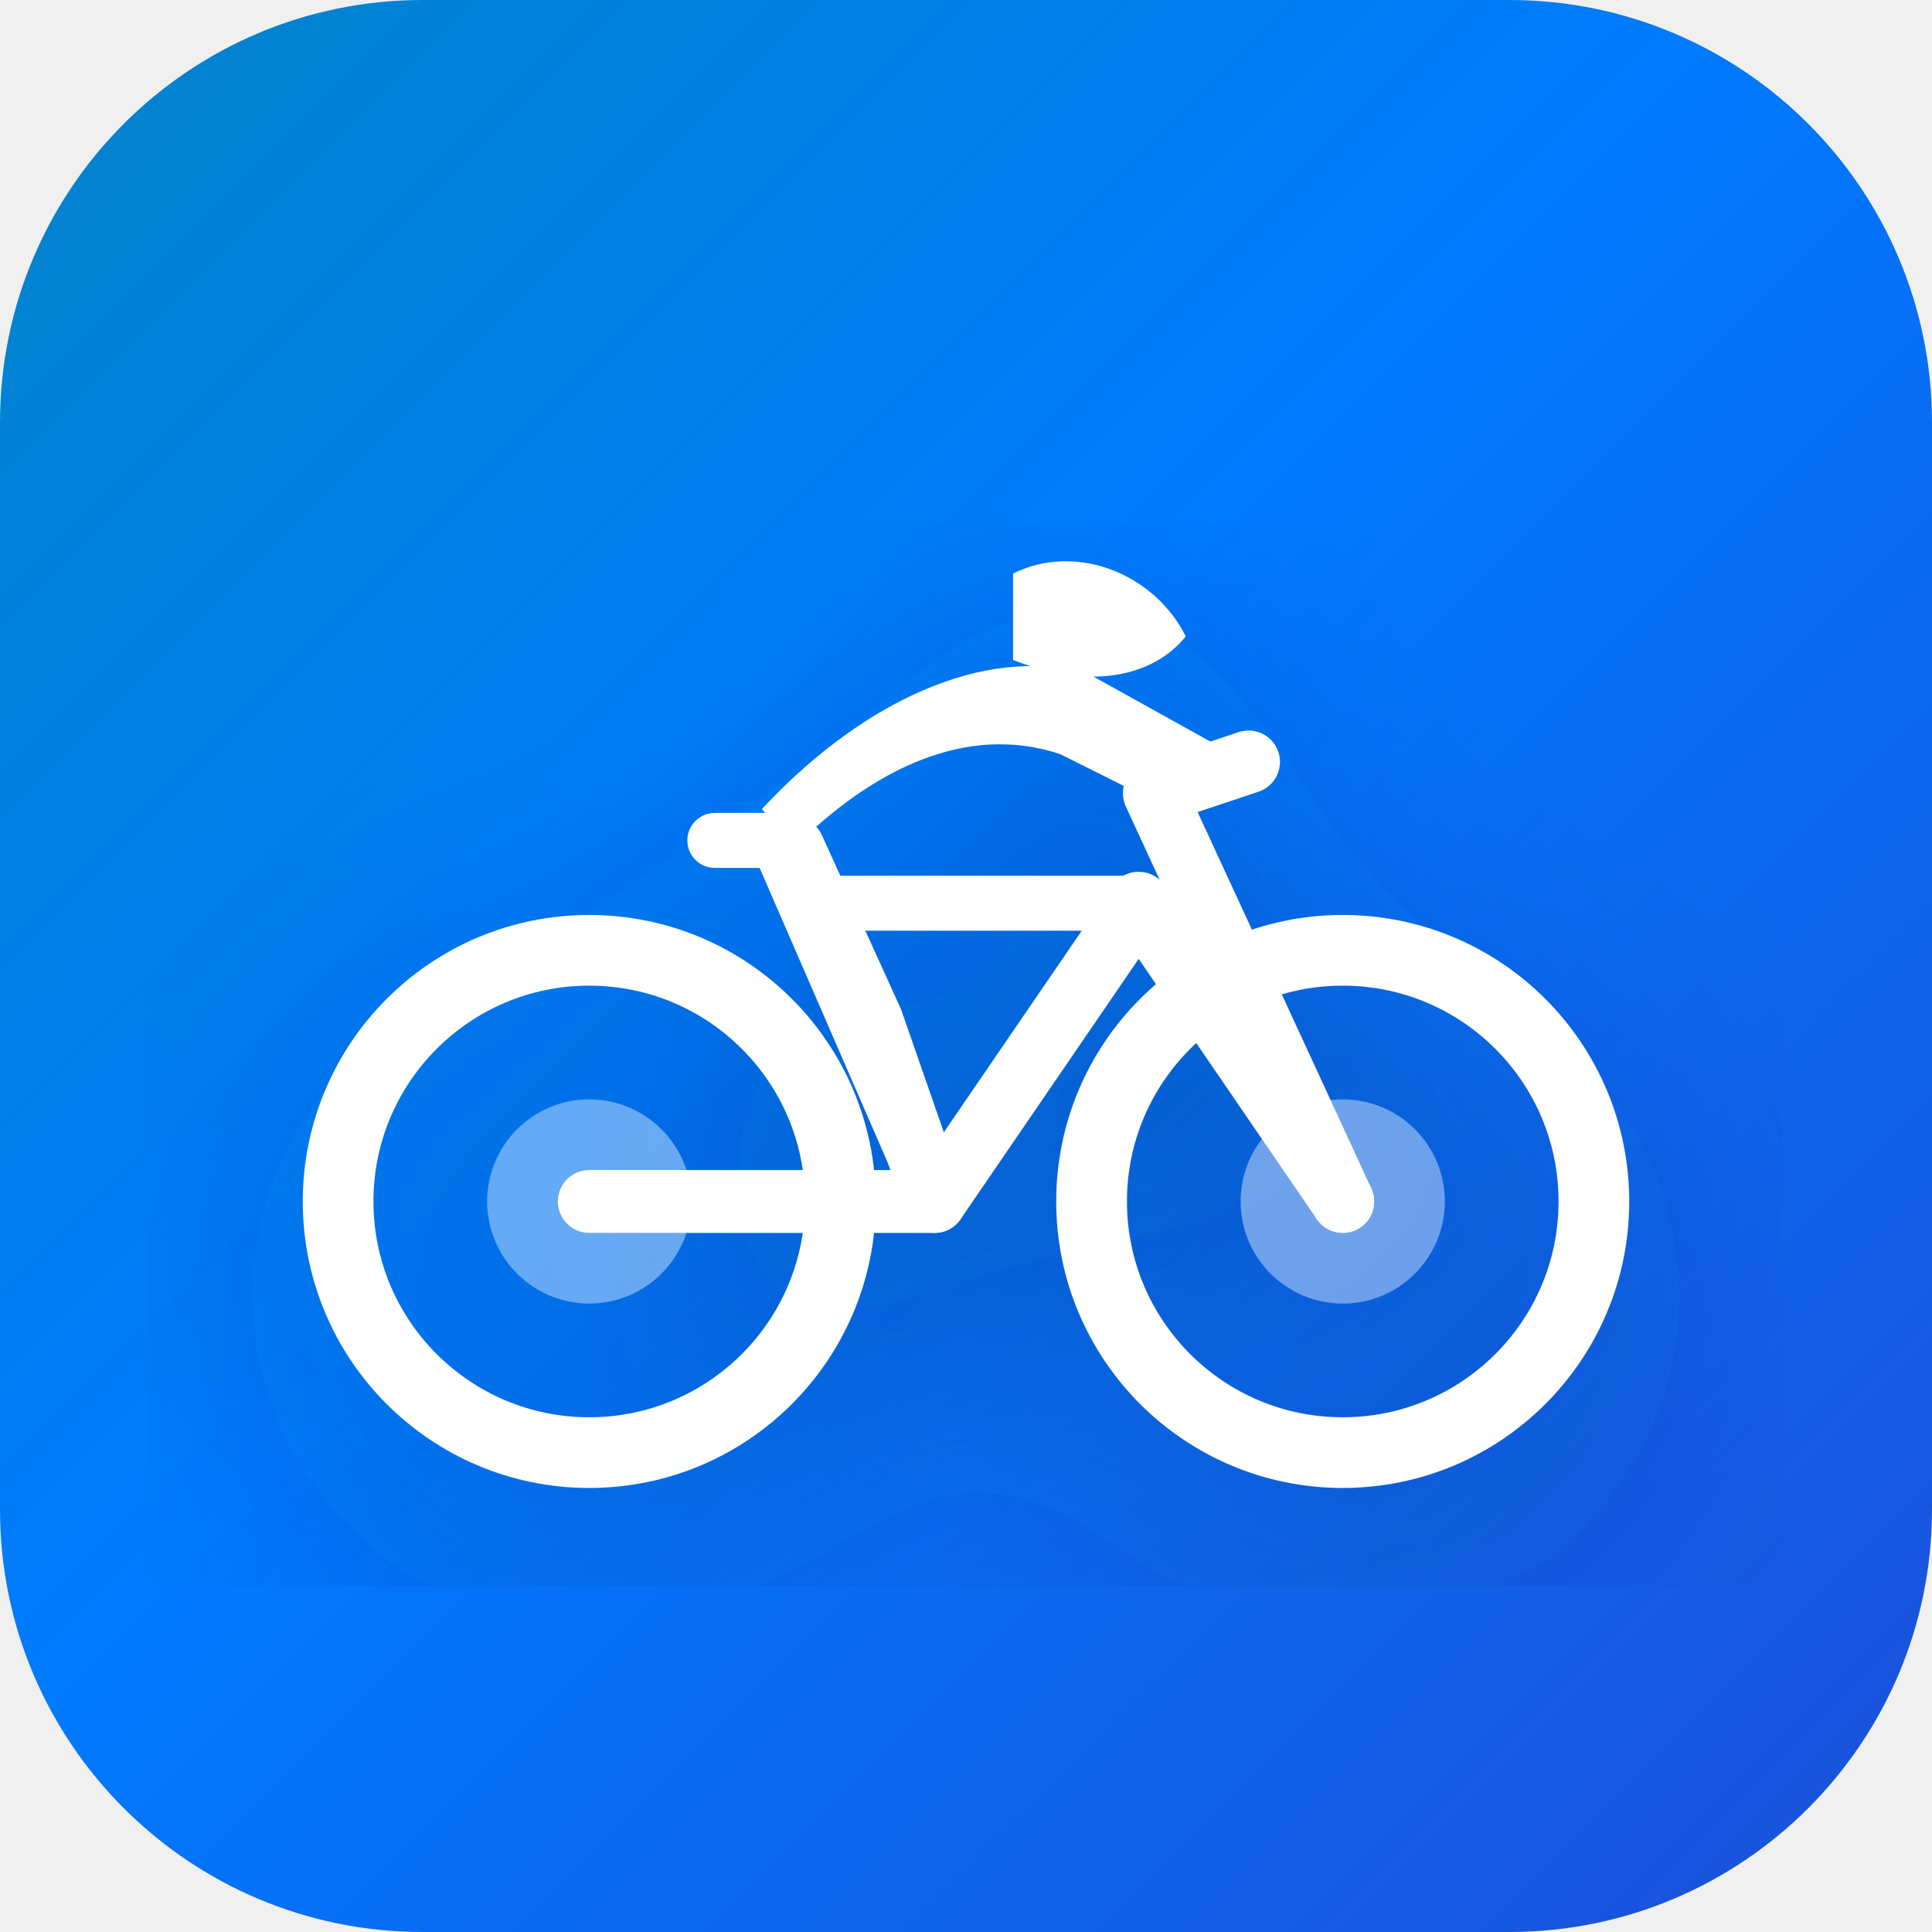
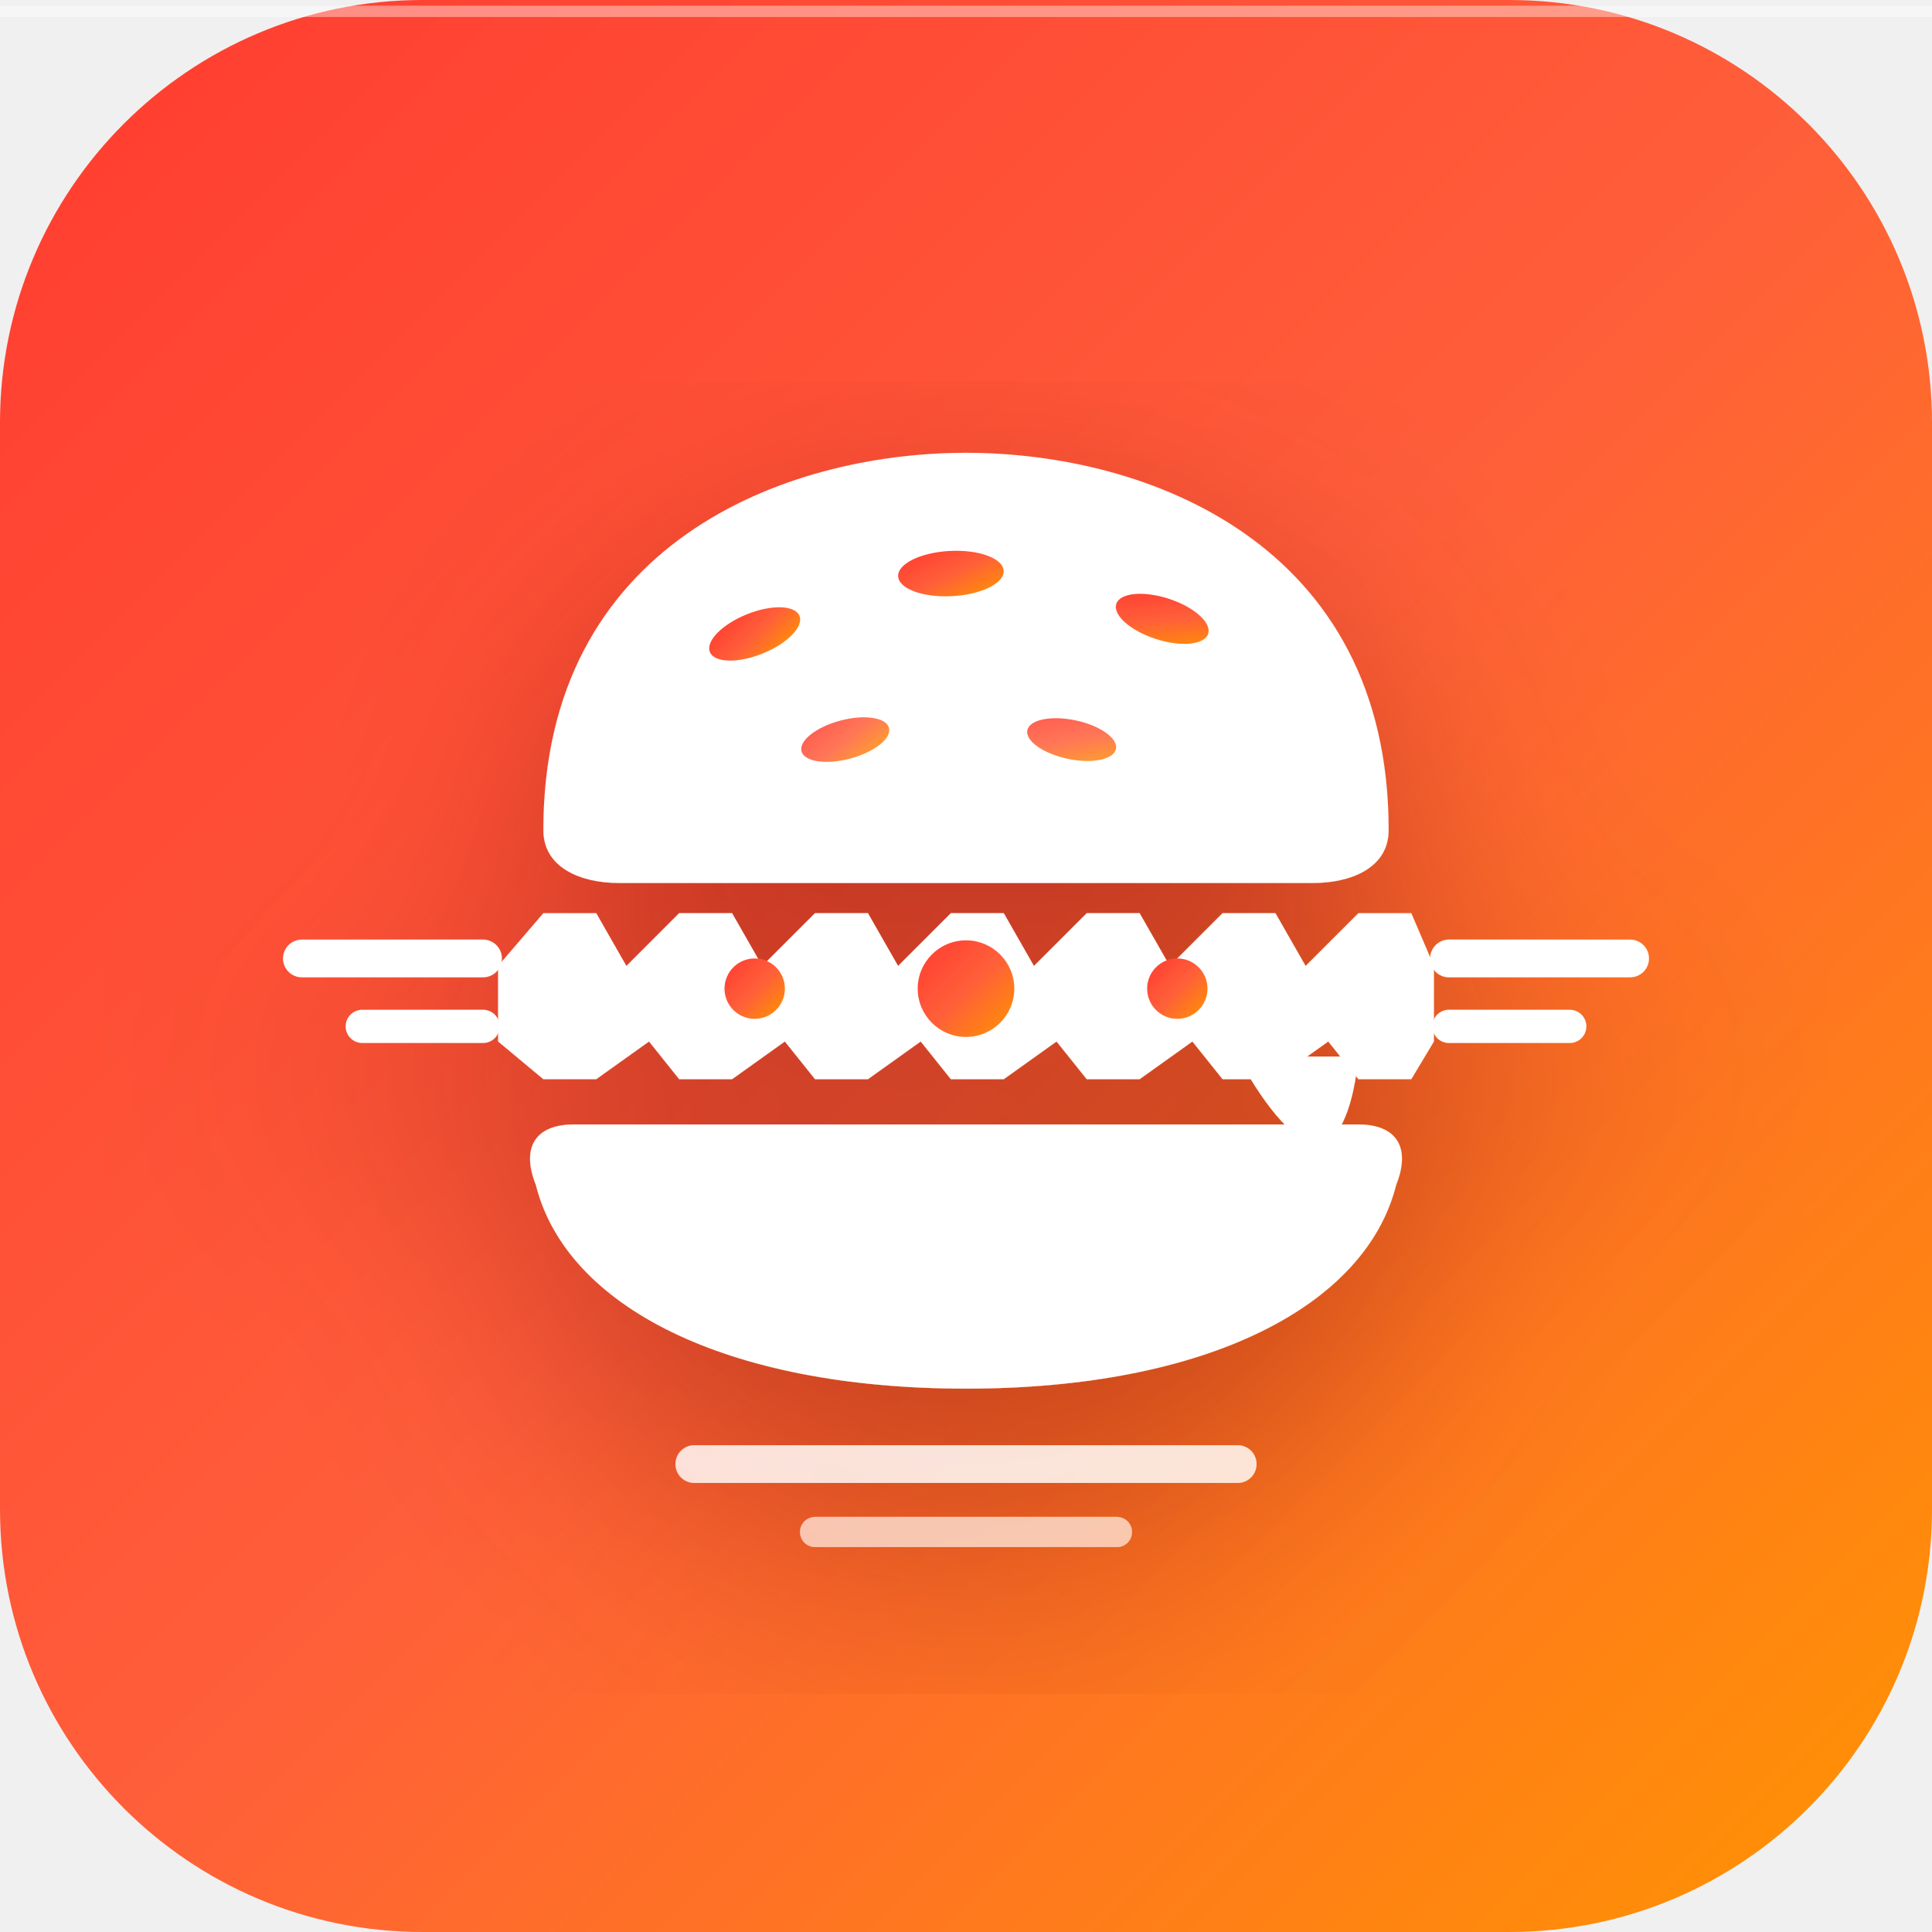
<svg xmlns="http://www.w3.org/2000/svg" viewBox="0 0 512 512" width="192" height="192">
  <defs>
-     <linearGradient id="rouleurBg" x1="0%" y1="0%" x2="100%" y2="100%">
-       <stop offset="0%" stop-color="#0284C7" />
-       <stop offset="45%" stop-color="#007AFF" />
-       <stop offset="100%" stop-color="#1D4ED8" />
-     </linearGradient>
-     <linearGradient id="rouleurWhite" x1="0%" y1="0%" x2="100%" y2="100%">
-       <stop offset="0%" stop-color="#FFFFFF" />
-       <stop offset="100%" stop-color="#E0F2FE" />
+     <linearGradient id="labaoBg" x1="0%" y1="0%" x2="100%" y2="100%">
+       <stop offset="0%" stop-color="#FF3B30" />
+       <stop offset="50%" stop-color="#FF5E3A" />
+       <stop offset="100%" stop-color="#FF9500" />
    </linearGradient>
    <filter id="iconShadow" x="-10%" y="-10%" width="125%" height="125%">
-       <feDropShadow dx="0" dy="16" stdDeviation="20" flood-color="#002D6C" flood-opacity="0.45" />
-       <feDropShadow dx="0" dy="4" stdDeviation="6" flood-color="#002D6C" flood-opacity="0.25" />
+       <feDropShadow dx="0" dy="16" stdDeviation="20" flood-color="#8B1D00" flood-opacity="0.45" />
+       <feDropShadow dx="0" dy="4" stdDeviation="6" flood-color="#8B1D00" flood-opacity="0.25" />
    </filter>
    <filter id="glyphShadow" x="-15%" y="-15%" width="130%" height="130%">
-       <feDropShadow dx="0" dy="6" stdDeviation="8" flood-color="#03306B" flood-opacity="0.4" />
+       <feDropShadow dx="0" dy="6" stdDeviation="8" flood-color="#6B0A00" flood-opacity="0.4" />
    </filter>
  </defs>
-   <rect x="0" y="0" width="512" height="512" rx="112" fill="url(#rouleurBg)" />
-   <g filter="url(#glyphShadow)" transform="translate(48, 48) scale(4.16)" fill="#FFFFFF" color="#FFFFFF">
-     <circle cx="26" cy="65" r="16" fill="none" stroke="#FFFFFF" stroke-width="4.5" />
-     <circle cx="26" cy="65" r="6.5" fill="#FFFFFF" opacity="0.35" />
-     <circle cx="74" cy="65" r="16" fill="none" stroke="#FFFFFF" stroke-width="4.5" />
-     <circle cx="74" cy="65" r="6.5" fill="#FFFFFF" opacity="0.35" />
-     <path d="M 26 65 L 48 65 L 61 46 L 74 65" fill="none" stroke="#FFFFFF" stroke-width="4" stroke-linecap="round" stroke-linejoin="round" />
-     <path d="M 48 65 L 38 42 L 34 42" fill="none" stroke="#FFFFFF" stroke-width="3.5" stroke-linecap="round" stroke-linejoin="round" />
-     <path d="M 48 65 L 61 46 L 40 46" fill="none" stroke="#FFFFFF" stroke-width="3.5" stroke-linecap="round" stroke-linejoin="round" />
-     <path d="M 74 65 L 62 39 L 68 37" fill="none" stroke="#FFFFFF" stroke-width="4" stroke-linecap="round" stroke-linejoin="round" />
-     <path d="M 53 25 C 57 23 62 25 64 29 C 62 31.5 58 32.5 53 30.5 Z" fill="#FFFFFF" />
-     <path d="M 37 40 C 44 32.5 52 29.5 58 31.5 L 67 36.5 L 64 40.5 L 56 36.5 C 50 34.5 44 37.5 39 42.5 Z" fill="#FFFFFF" />
-     <path d="M 39 42.5 L 44 53.5 L 48 65" fill="none" stroke="#FFFFFF" stroke-width="4" stroke-linecap="round" stroke-linejoin="round" />
+   <rect x="0" y="0" width="512" height="512" rx="112" fill="url(#labaoBg)" />
+   <line x1="0" y1="3" x2="512" y2="3" stroke="#FFFFFF" stroke-width="3" stroke-opacity="0.4" />
+   <g filter="url(#glyphShadow)" transform="translate(56, 56) scale(4)" fill="#FFFFFF">
+     <path d="M 22 41 C 22 22, 38 16, 50 16 C 62 16, 78 22, 78 41 C 78 43.5, 75.5 44.5, 73 44.5 L 27 44.5 C 24.5 44.5, 22 43.5, 22 41 Z" fill="#FFFFFF" />
+     <ellipse cx="36" cy="28" rx="3.2" ry="1.4" transform="rotate(-22 36 28)" fill="url(#labaoBg)" />
+     <ellipse cx="49" cy="24" rx="3.5" ry="1.5" transform="rotate(-3 49 24)" fill="url(#labaoBg)" />
+     <ellipse cx="63" cy="27" rx="3.2" ry="1.4" transform="rotate(18 63 27)" fill="url(#labaoBg)" />
+     <ellipse cx="42" cy="35" rx="3" ry="1.3" transform="rotate(-15 42 35)" fill="url(#labaoBg)" opacity="0.85" />
+     <ellipse cx="57" cy="35" rx="3" ry="1.3" transform="rotate(12 57 35)" fill="url(#labaoBg)" opacity="0.85" />
+     <path d="M 6 49.5 L 18 49.5" stroke="#FFFFFF" stroke-width="2.5" stroke-linecap="round" />
+     <path d="M 10 54 L 18 54" stroke="#FFFFFF" stroke-width="2.2" stroke-linecap="round" />
+     <path d="M 82 49.5 L 94 49.5" stroke="#FFFFFF" stroke-width="2.5" stroke-linecap="round" />
+     <path d="M 82 54 L 90 54" stroke="#FFFFFF" stroke-width="2.2" stroke-linecap="round" />
+     <path d="M 19 50 L 22 46.5 L 25.5 46.5 L 27.5 50 L 31 46.5 L 34.5 46.5 L 36.5 50 L 40 46.5 L 43.5 46.5 L 45.5 50 L 49 46.5 L 52.5 46.5 L 54.5 50 L 58 46.5 L 61.5 46.5 L 63.5 50 L 67 46.5 L 70.5 46.5 L 72.5 50 L 76 46.5 L 79.5 46.5 L 81 50 L 81 55 L 79.5 57.5 L 76 57.5 L 74 55 L 70.5 57.5 L 67 57.5 L 65 55 L 61.5 57.5 L 58 57.5 L 56 55 L 52.5 57.5 L 49 57.5 L 47 55 L 43.5 57.5 L 40 57.5 L 38 55 L 34.5 57.5 L 31 57.5 L 29 55 L 25.5 57.5 L 22 57.5 L 19 55 Z" fill="#FFFFFF" />
+     <circle cx="50" cy="51.5" r="3.2" fill="url(#labaoBg)" />
+     <circle cx="36" cy="51.5" r="2" fill="url(#labaoBg)" />
+     <circle cx="64" cy="51.5" r="2" fill="url(#labaoBg)" />
+     <path d="M 68 56 Q 71 61.5 73.5 62 Q 75.5 61 76 56 Z" fill="#FFFFFF" />
+     <path d="M 24 60.5 L 76 60.5 C 78.5 60.5, 79.5 62, 78.5 64.5 C 76.5 72.5, 66 78, 50 78 C 34 78, 23.5 72.5, 21.5 64.5 C 20.5 62, 21.5 60.5, 24 60.5 Z" fill="#FFFFFF" />
+     <path d="M 32 83 L 68 83" stroke="#FFFFFF" stroke-width="2.5" stroke-linecap="round" opacity="0.8" />
+     <path d="M 40 87.5 L 60 87.5" stroke="#FFFFFF" stroke-width="2" stroke-linecap="round" opacity="0.6" />
  </g>
</svg>
